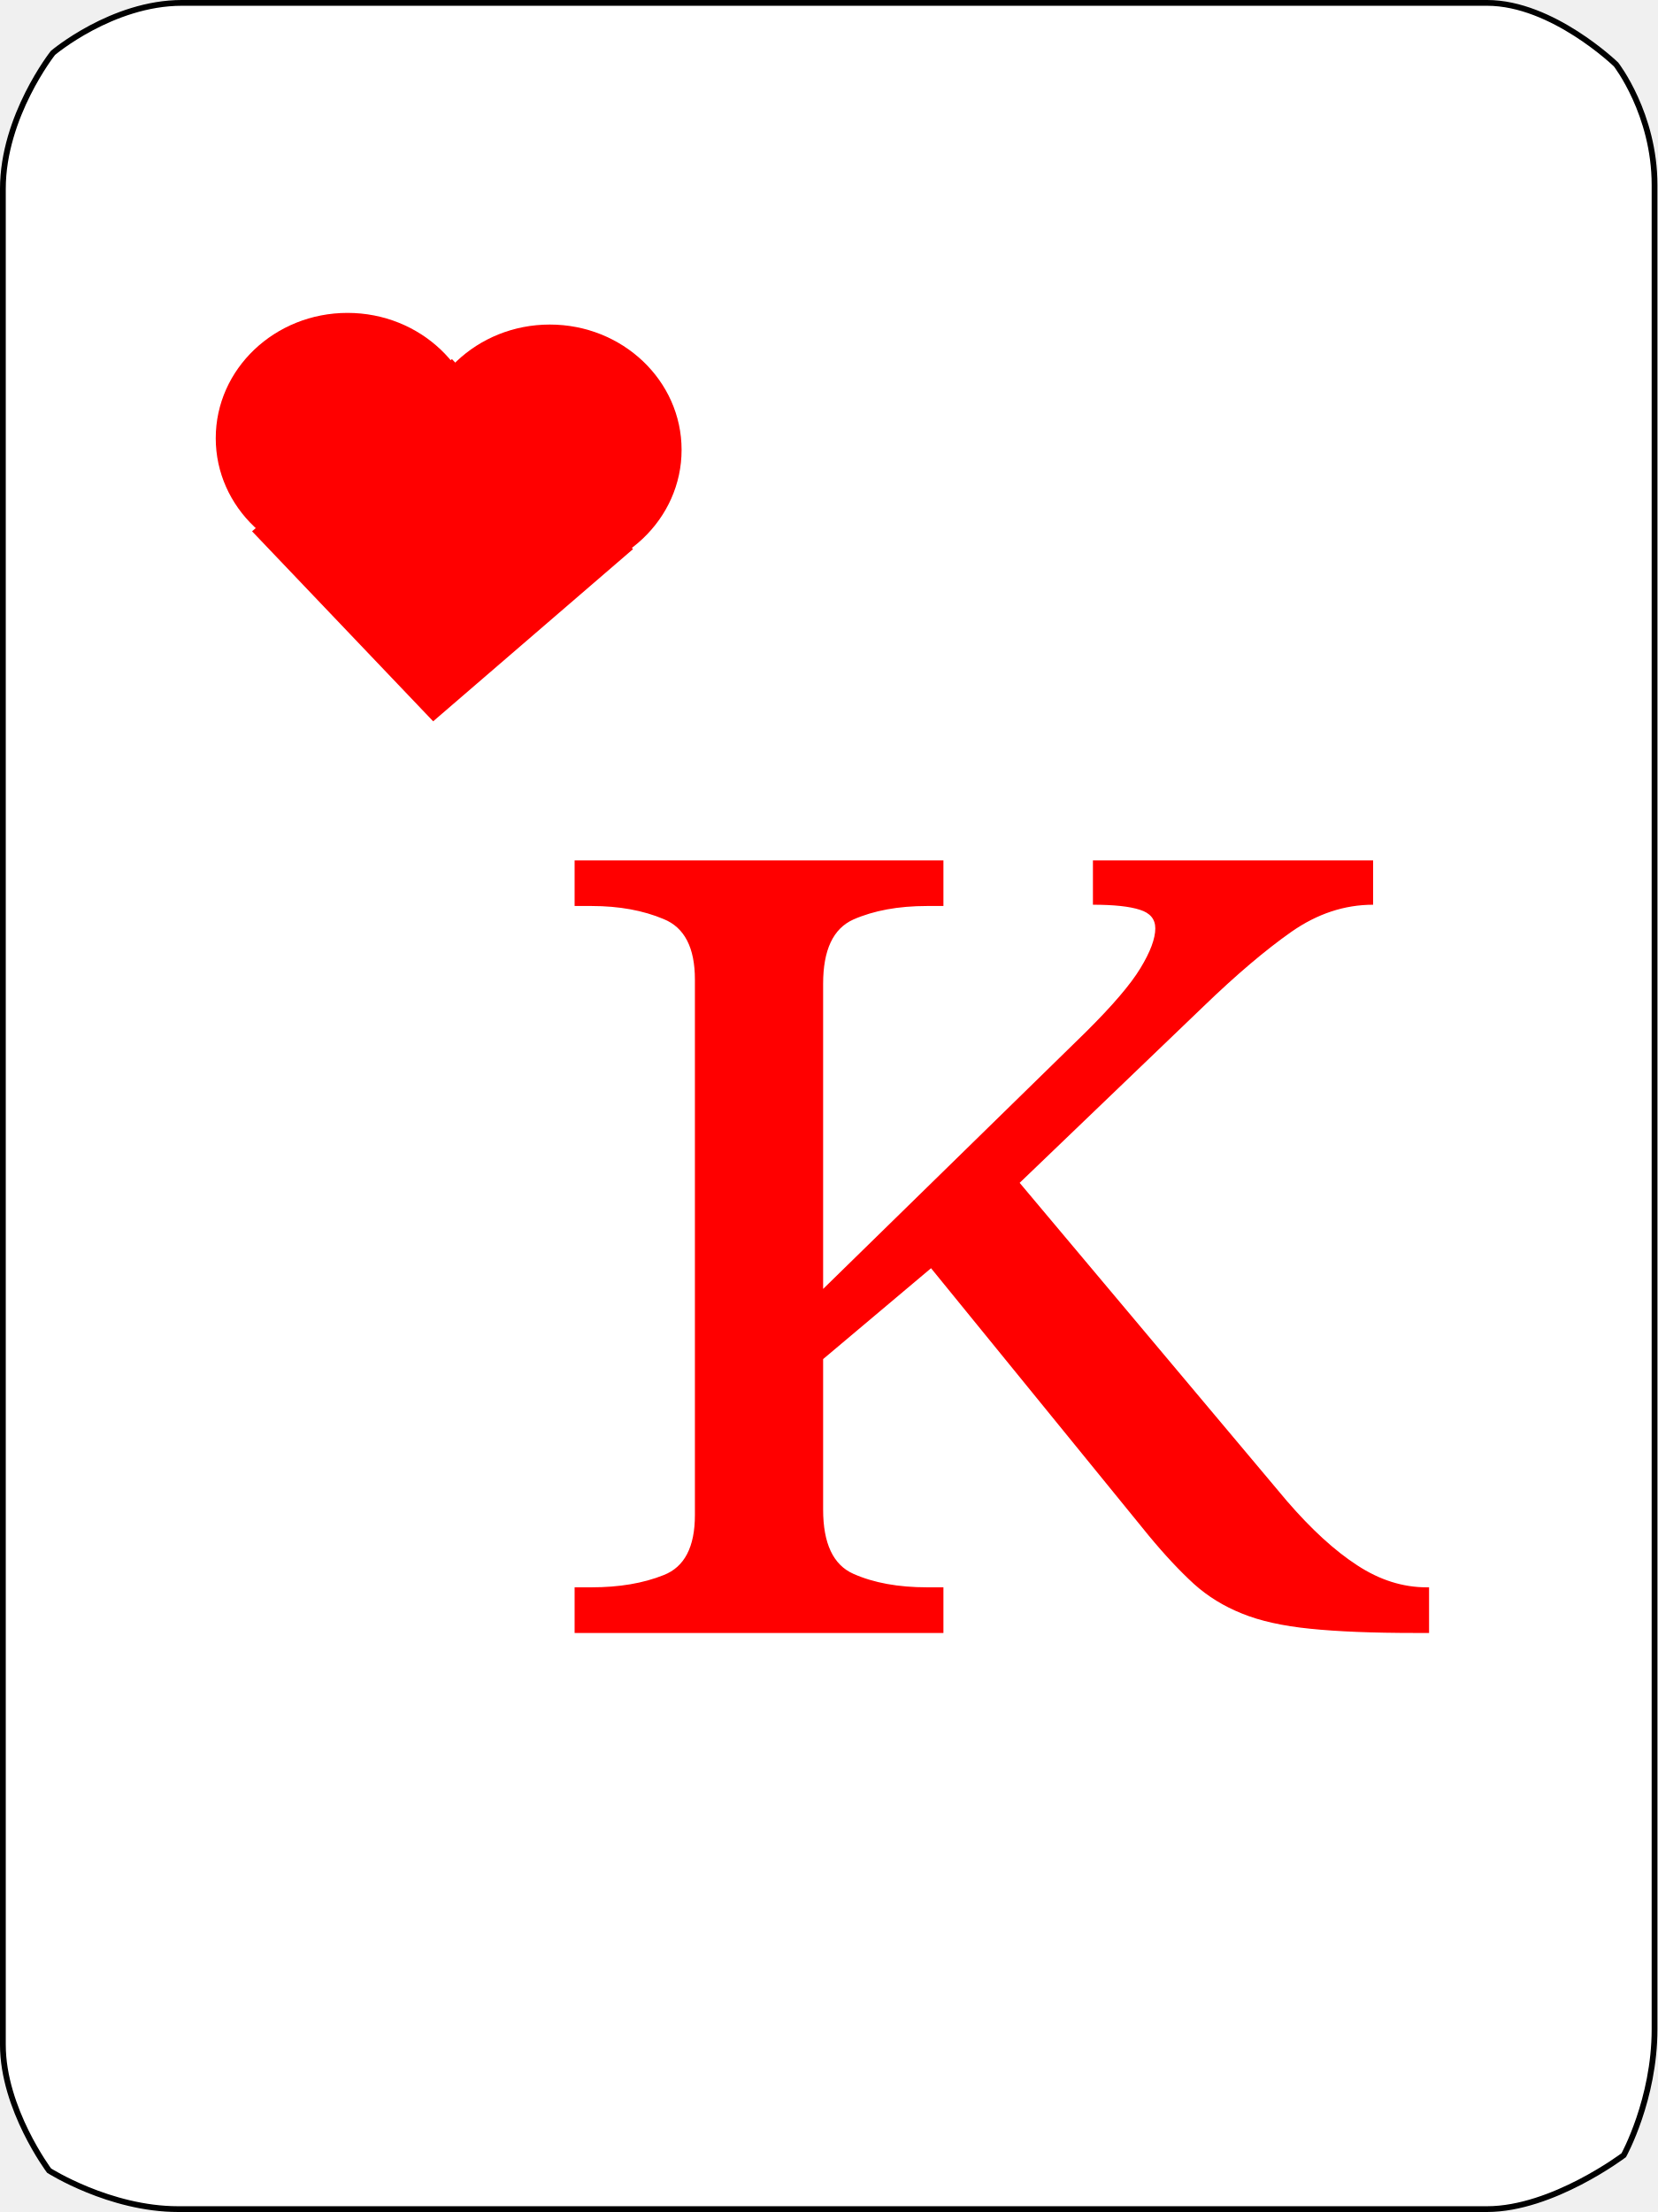
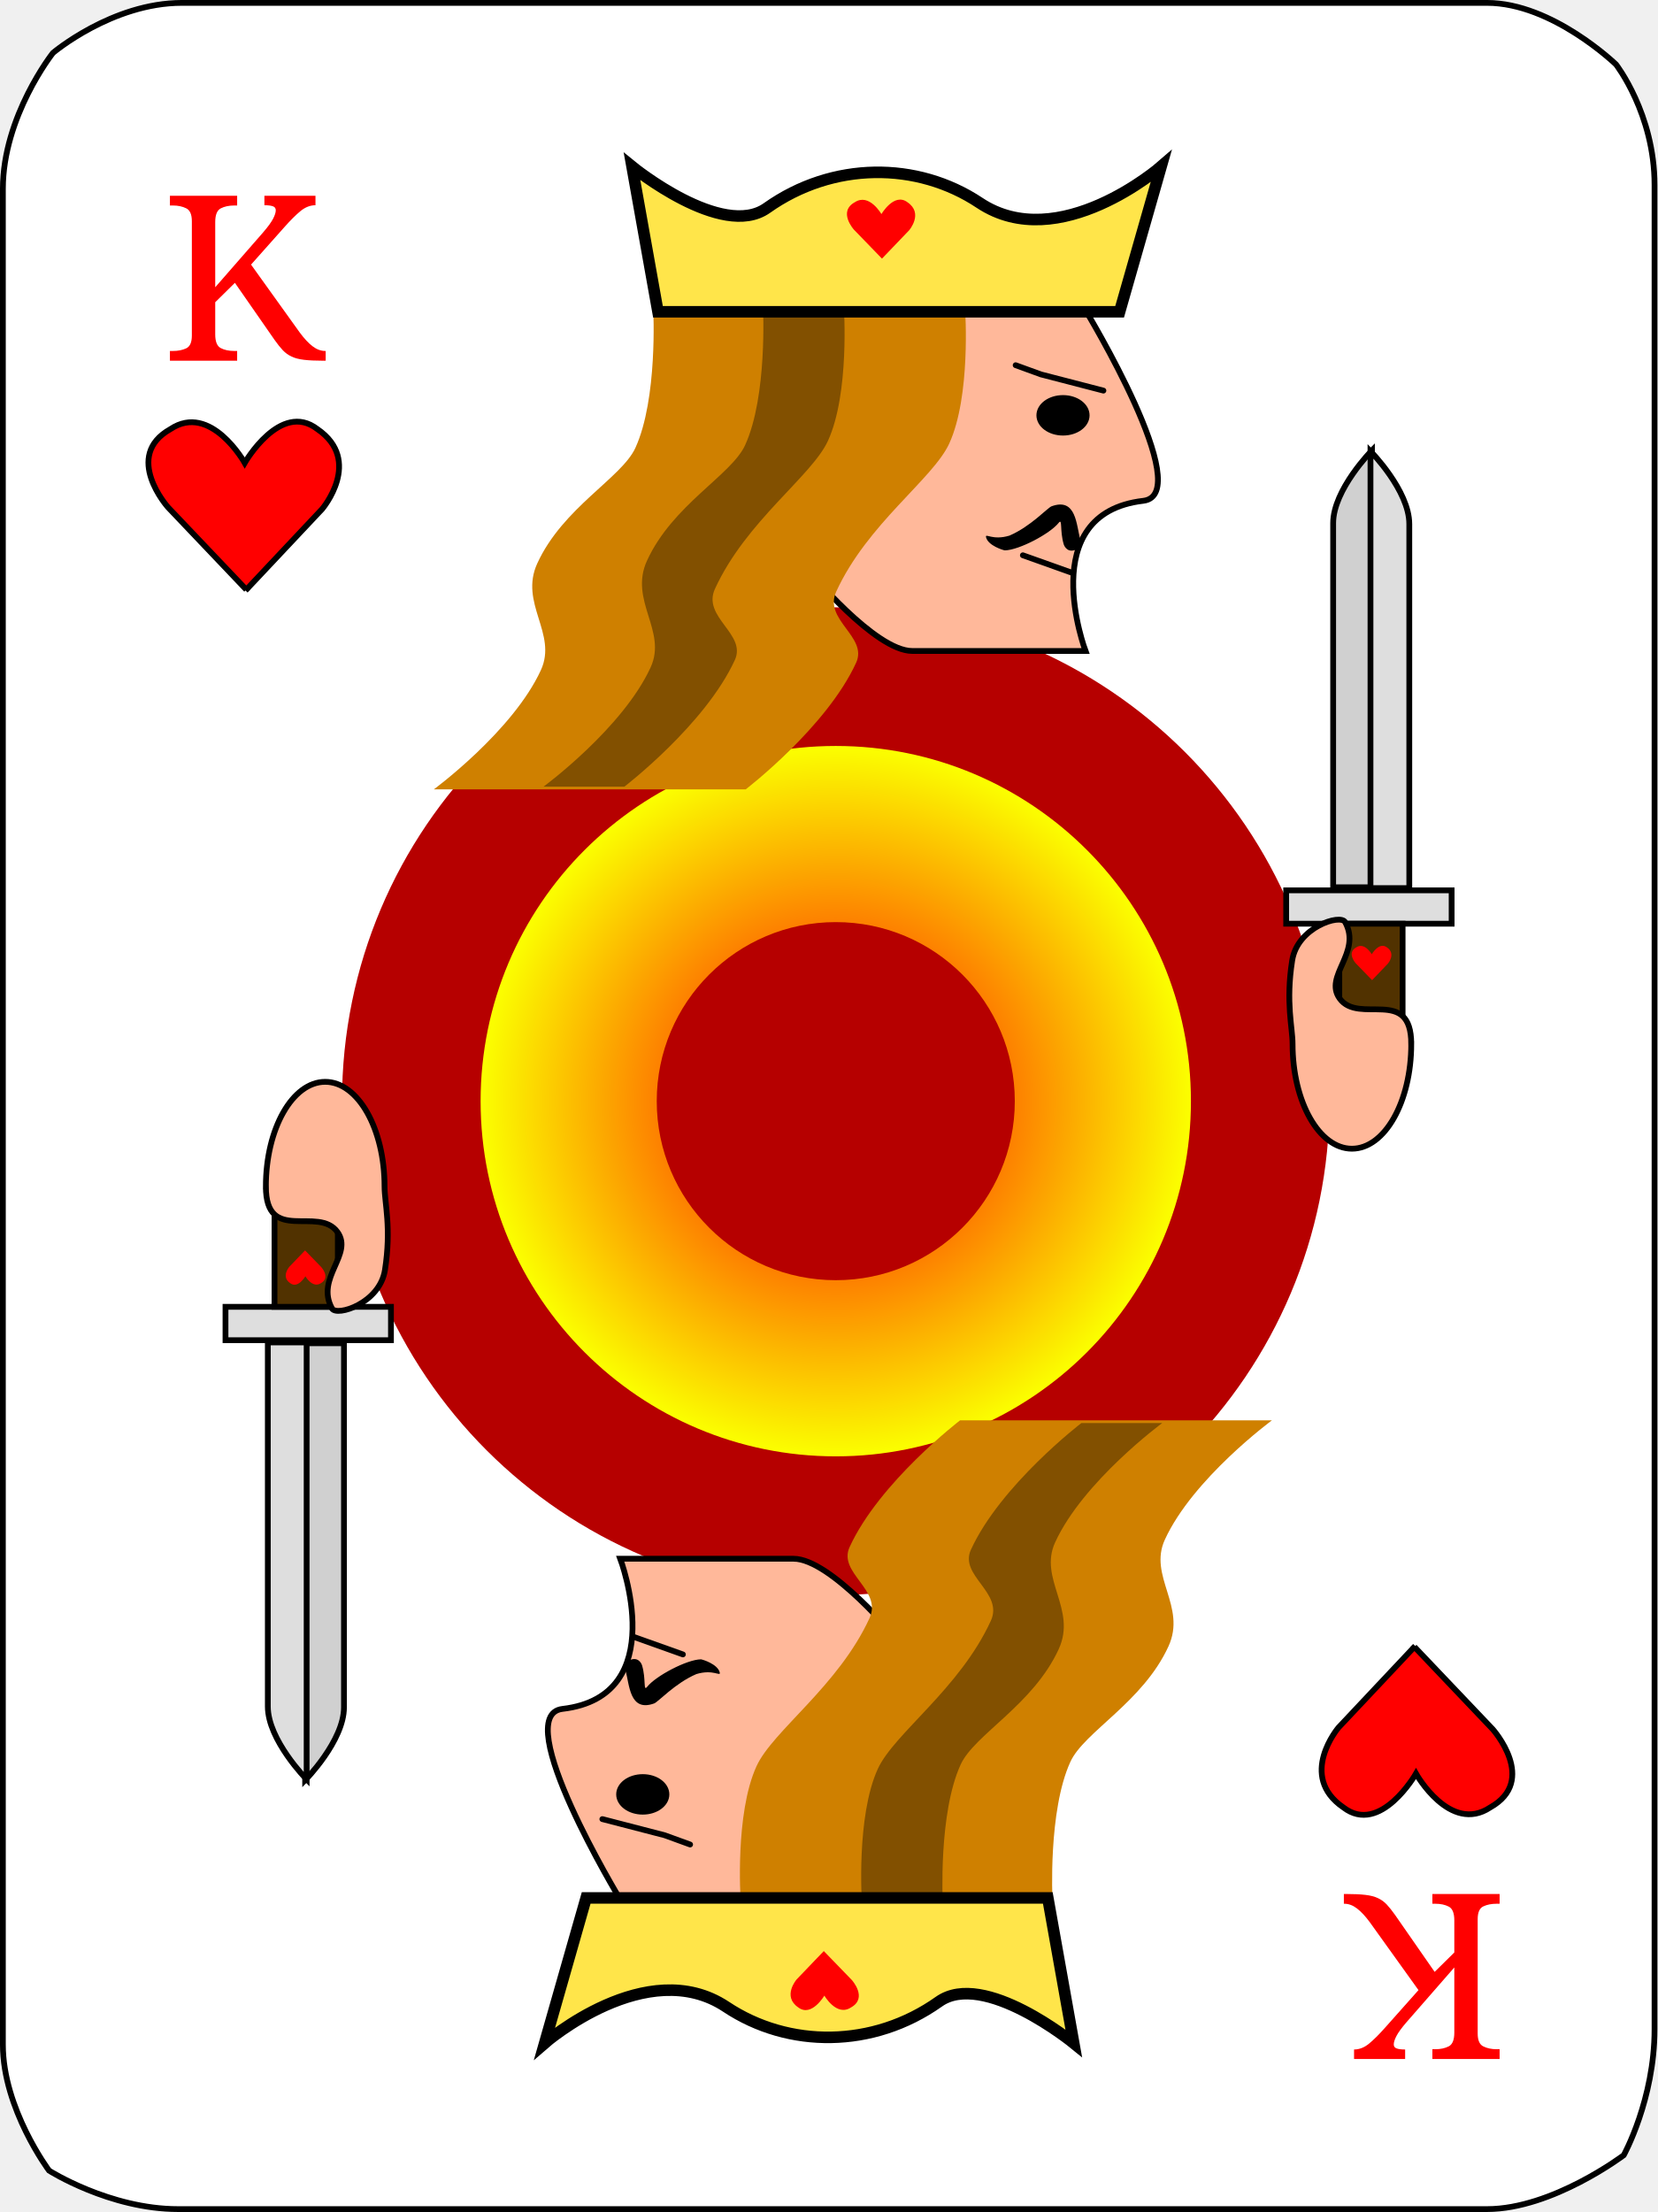
- <svg xmlns="http://www.w3.org/2000/svg" version="1.1" width="143.5" height="191.5">
-   <g transform="translate(-168.3214,-84.17857)">
-     <g data-paper-data="{&quot;isPaintingLayer&quot;:true}" fill-rule="nonzero" stroke-linecap="butt" stroke-linejoin="miter" stroke-miterlimit="10" stroke-dasharray="" stroke-dashoffset="0" style="mix-blend-mode: normal">
-       <path d="M172.571,272.095c0,0 -4,-5.345 -4,-10.9c0,-16.664 0,-97.964 0,-160.667c0,-6.283 4.333,-11.767 4.333,-11.767c0,0 5.118,-4.333 11.167,-4.333c44.1,0 96.024,0 113,0c5.659,0 11.167,5.333 11.167,5.333c0,0 3.333,4.28 3.333,10.433c0,62.312 0,141.441 0,159.667c0,6.075 -2.667,10.9 -2.667,10.9c0,0 -6.175,4.667 -11.833,4.667c-16.976,0 -69.104,0 -113.333,0c-5.919,0 -11.167,-3.333 -11.167,-3.333z" data-paper-data="{&quot;origPos&quot;:null}" fill="#ffffff" stroke="#000000" stroke-width="0.5" />
-       <g data-paper-data="{&quot;origPos&quot;:null}" fill="#ff0000" stroke="none" stroke-width="0">
-         <path d="M205.825,146.625l-15.681,-16.451l17.303,-14.909l15.681,16.451z" data-paper-data="{&quot;origRot&quot;:0,&quot;origPos&quot;:null}" />
-         <path d="M187,122.115c0,-5.991 5.108,-10.848 11.41,-10.848c6.302,0 11.41,4.857 11.41,10.848c0,5.991 -5.108,10.848 -11.41,10.848c-6.302,0 -11.41,-4.857 -11.41,-10.848z" data-paper-data="{&quot;origPos&quot;:null}" />
-         <path d="M204.513,123.124c0,-5.991 5.108,-10.848 11.41,-10.848c6.302,0 11.41,4.857 11.41,10.848c0,5.991 -5.108,10.848 -11.41,10.848c-6.302,0 -11.41,-4.857 -11.41,-10.848z" data-paper-data="{&quot;origPos&quot;:null}" />
-       </g>
-       <text transform="translate(213.9132,225.55) scale(2.7431,2.34182)" font-size="40" xml:space="preserve" data-paper-data="{&quot;origPos&quot;:null}" fill="#ff0000" fill-rule="nonzero" stroke="none" stroke-width="1" stroke-linecap="butt" stroke-linejoin="miter" stroke-miterlimit="10" stroke-dasharray="" stroke-dashoffset="0" font-family="Serif" font-weight="normal" text-anchor="start" style="mix-blend-mode: normal">
+ <svg xmlns="http://www.w3.org/2000/svg" version="1.1" width="143.5" height="191.5" viewBox="0,0,143.5,191.5">
+   <defs>
+     <radialGradient cx="240" cy="179.682" r="30.75" gradientUnits="userSpaceOnUse" id="color-1">
+       <stop offset="0" stop-color="#ff0000" />
+       <stop offset="1" stop-color="#fbff00" />
+     </radialGradient>
+   </defs>
+   <g transform="translate(-167.6395,-84.35176)">
+     <g data-paper-data="{&quot;isPaintingLayer&quot;:true}" fill-rule="nonzero" stroke-linejoin="miter" stroke-miterlimit="10" stroke-dasharray="" stroke-dashoffset="0" style="mix-blend-mode: normal">
+       <path d="M171.889,272.268c0,0 -4,-5.345 -4,-10.9c0,-16.664 0,-97.964 0,-160.667c0,-6.283 4.333,-11.767 4.333,-11.767c0,0 5.118,-4.333 11.167,-4.333c44.1,0 96.024,0 113,0c5.659,0 11.167,5.333 11.167,5.333c0,0 3.333,4.28 3.333,10.433c0,62.312 0,141.441 0,159.667c0,6.075 -2.667,10.9 -2.667,10.9c0,0 -6.175,4.667 -11.833,4.667c-16.976,0 -69.104,0 -113.333,0c-5.919,0 -11.167,-3.333 -11.167,-3.333z" fill="#ffffff" stroke="#000000" stroke-width="0.5" stroke-linecap="butt" />
+       <text transform="translate(181.5938,115.5799) scale(0.5,0.5)" font-size="40" xml:space="preserve" fill="#ff0000" fill-rule="nonzero" stroke="none" stroke-width="1" stroke-linecap="butt" stroke-linejoin="miter" stroke-miterlimit="10" stroke-dasharray="" stroke-dashoffset="0" font-family="Serif" font-weight="normal" text-anchor="start" style="mix-blend-mode: normal">
        <tspan x="0" dy="0">K</tspan>
      </text>
+       <text transform="translate(298.2325,248.3216) rotate(-180) scale(0.5,0.5)" font-size="40" xml:space="preserve" data-paper-data="{&quot;origRot&quot;:-45}" fill="#ff0000" fill-rule="nonzero" stroke="none" stroke-width="1" stroke-linecap="butt" stroke-linejoin="miter" stroke-miterlimit="10" stroke-dasharray="" stroke-dashoffset="0" font-family="Serif" font-weight="normal" text-anchor="start" style="mix-blend-mode: normal">
+         <tspan x="0" dy="0">K</tspan>
+       </text>
+       <path d="M182.188,128.274c0,0 -3.963,-4.434 0.213,-6.776c3.483,-2.322 6.427,2.928 6.427,2.928c0,0 3.086,-5.387 6.287,-2.928c3.977,2.728 0.423,6.915 0.423,6.915l-6.64,7.059l0.07,-0.07z" data-paper-data="{&quot;origRot&quot;:0}" fill="#ff0000" stroke="#000000" stroke-width="0.5" stroke-linecap="butt" />
+       <g stroke="none" stroke-width="0" stroke-linecap="butt">
+         <path d="M197.25,179.682c0,-23.61 19.14,-42.75 42.75,-42.75c23.61,0 42.75,19.14 42.75,42.75c0,23.61 -19.14,42.75 -42.75,42.75c-23.61,0 -42.75,-19.14 -42.75,-42.75z" fill="#b60000" />
+         <path d="M209.25,179.682c0,-16.983 13.767,-30.75 30.75,-30.75c16.983,0 30.75,13.767 30.75,30.75c0,16.983 -13.767,30.75 -30.75,30.75c-16.983,0 -30.75,-13.767 -30.75,-30.75z" fill="url(#color-1)" />
+         <path d="M224.5,179.682c0,-8.56 6.94,-15.5 15.5,-15.5c8.56,0 15.5,6.94 15.5,15.5c0,8.56 -6.94,15.5 -15.5,15.5c-8.56,0 -15.5,-6.94 -15.5,-15.5z" fill="#b60000" />
+       </g>
+       <path d="M296.875,234.051c0,0 3.963,4.434 -0.213,6.776c-3.483,2.322 -6.427,-2.928 -6.427,-2.928c0,0 -3.086,5.387 -6.287,2.928c-3.977,-2.728 -0.423,-6.915 -0.423,-6.915l6.64,-7.059l-0.07,0.07z" data-paper-data="{&quot;origRot&quot;:0}" fill="#ff0000" stroke="#000000" stroke-width="0.5" stroke-linecap="butt" />
+       <g>
+         <path d="M245.34,226.297l-0.5,22.5h-23.5c0,0 -9.659,-15.957 -5,-16.5c9.5,-1.107 5,-13 5,-13c0,0 10.705,0 15,0c3.233,0 9,7 9,7z" fill="#ffb89a" stroke="#000000" stroke-width="0.5" stroke-linecap="butt" />
+         <path d="M277.763,207.315c0,0 -6.851,5.043 -9.273,10.333c-1.448,3.163 1.9,5.772 0.317,9.229c-2.22,4.849 -7.303,7.399 -8.495,10.002c-1.943,4.243 -1.549,11.935 -1.549,11.935h-27c0,0 -0.51,-7.438 1.375,-11.557c1.405,-3.069 7.095,-6.943 9.788,-12.826c1.121,-2.448 -2.758,-3.897 -1.728,-6.147c2.567,-5.607 9.565,-10.97 9.565,-10.97z" fill="#cf8000" stroke="none" stroke-width="0" stroke-linecap="butt" />
+         <path d="M268.263,207.551c0,0 -6.851,5.043 -9.273,10.333c-1.448,3.163 1.9,5.772 0.317,9.229c-2.22,4.849 -7.303,7.399 -8.495,10.002c-1.943,4.243 -1.549,11.935 -1.549,11.935h-7c0,0 -0.51,-7.438 1.375,-11.557c1.405,-3.069 7.095,-6.943 9.788,-12.826c1.121,-2.448 -2.758,-3.897 -1.728,-6.147c2.567,-5.607 9.565,-10.97 9.565,-10.97z" fill="#825000" stroke="none" stroke-width="0" stroke-linecap="butt" />
+         <path d="M221.24,239.697c0,-0.828 0.918,-1.5 2.05,-1.5c1.132,0 2.05,0.672 2.05,1.5c0,0.828 -0.918,1.5 -2.05,1.5c-1.132,0 -2.05,-0.672 -2.05,-1.5z" fill="#000000" stroke="#000000" stroke-width="0.5" stroke-linecap="butt" />
+         <path d="M219.79,241.837l5.4,1.4l2.2,0.8" fill="none" stroke="#000000" stroke-width="0.5" stroke-linecap="round" />
+         <path d="M222.461,226.047l4.304,1.534" fill="none" stroke="#000000" stroke-width="0.5" stroke-linecap="round" />
+         <path d="M229.953,229.144c0.092,0.392 -0.545,-0.311 -2.024,0.138c-1.849,0.794 -3.302,2.414 -3.651,2.541c-2.159,0.782 -2.129,-1.653 -2.488,-2.872c0,0 -0.212,-0.719 0.508,-0.931c0.719,-0.212 0.931,0.508 0.931,0.508c0.359,1.221 0.083,2.308 0.445,1.852c0.734,-0.927 3.408,-2.35 4.65,-2.376c0.137,0.015 1.458,0.411 1.63,1.141z" fill="#000000" stroke="none" stroke-width="0.5" stroke-linecap="butt" />
+         <path d="M258.358,248.661l2.245,12.575c0,0 -7.788,-6.352 -11.676,-3.593c-5.695,4.042 -13.019,4.042 -18.413,0.449c-6.859,-4.569 -15.718,3.144 -15.718,3.144l3.593,-12.575z" fill="#ffe54a" stroke="#000000" stroke-width="1" stroke-linecap="butt" />
+         <path d="M241.388,255.766c0,0 1.418,1.558 -0.076,2.38c-1.247,0.816 -2.3,-1.029 -2.3,-1.029c0,0 -1.105,1.892 -2.25,1.029c-1.423,-0.958 -0.151,-2.429 -0.151,-2.429l2.377,-2.48l-0.025,0.025z" data-paper-data="{&quot;origRot&quot;:0}" fill="#ff0000" stroke="none" stroke-width="0" stroke-linecap="butt" />
+       </g>
+       <g>
+         <path d="M237.623,133.708l0.5,-22.5h23.5c0,0 9.659,15.957 5,16.5c-9.5,1.107 -5,13 -5,13c0,0 -10.705,0 -15,0c-3.233,0 -9,-7 -9,-7z" fill="#ffb89a" stroke="#000000" stroke-width="0.5" stroke-linecap="butt" />
+         <path d="M205.2,152.69c0,0 6.851,-5.043 9.273,-10.333c1.448,-3.163 -1.9,-5.772 -0.317,-9.229c2.22,-4.849 7.303,-7.399 8.495,-10.002c1.943,-4.243 1.549,-11.935 1.549,-11.935h27c0,0 0.51,7.438 -1.375,11.557c-1.405,3.069 -7.095,6.943 -9.788,12.826c-1.121,2.448 2.758,3.897 1.728,6.147c-2.567,5.607 -9.565,10.97 -9.565,10.97z" fill="#cf8000" stroke="none" stroke-width="0" stroke-linecap="butt" />
+         <path d="M214.7,152.453c0,0 6.851,-5.043 9.273,-10.333c1.448,-3.163 -1.9,-5.772 -0.317,-9.229c2.22,-4.849 7.303,-7.399 8.495,-10.002c1.943,-4.243 1.549,-11.935 1.549,-11.935h7c0,0 0.51,7.438 -1.375,11.557c-1.405,3.069 -7.095,6.943 -9.788,12.826c-1.121,2.448 2.758,3.897 1.728,6.147c-2.567,5.607 -9.565,10.97 -9.565,10.97z" fill="#825000" stroke="none" stroke-width="0" stroke-linecap="butt" />
+         <path d="M261.723,120.308c0,0.828 -0.918,1.5 -2.05,1.5c-1.132,0 -2.05,-0.672 -2.05,-1.5c0,-0.828 0.918,-1.5 2.05,-1.5c1.132,0 2.05,0.672 2.05,1.5z" fill="#000000" stroke="#000000" stroke-width="0.5" stroke-linecap="butt" />
+         <path d="M263.173,118.168l-5.4,-1.4l-2.2,-0.8" fill="none" stroke="#000000" stroke-width="0.5" stroke-linecap="round" />
+         <path d="M260.503,133.958l-4.304,-1.534" fill="none" stroke="#000000" stroke-width="0.5" stroke-linecap="round" />
+         <path d="M253.011,130.86c-0.092,-0.392 0.545,0.311 2.024,-0.138c1.849,-0.794 3.302,-2.414 3.651,-2.541c2.159,-0.782 2.129,1.653 2.488,2.872c0,0 0.212,0.719 -0.508,0.931c-0.719,0.212 -0.931,-0.508 -0.931,-0.508c-0.359,-1.221 -0.083,-2.308 -0.445,-1.852c-0.734,0.927 -3.408,2.35 -4.65,2.376c-0.137,-0.015 -1.458,-0.411 -1.63,-1.141z" fill="#000000" stroke="none" stroke-width="0.5" stroke-linecap="butt" />
+         <path d="M224.606,111.343l-2.245,-12.575c0,0 7.788,6.352 11.676,3.593c5.695,-4.042 13.019,-4.042 18.413,-0.449c6.859,4.569 15.718,-3.144 15.718,-3.144l-3.593,12.575z" fill="#ffe54a" stroke="#000000" stroke-width="1" stroke-linecap="butt" />
+         <path d="M241.576,104.238c0,0 -1.418,-1.558 0.076,-2.38c1.247,-0.816 2.3,1.029 2.3,1.029c0,0 1.105,-1.892 2.25,-1.029c1.423,0.958 0.151,2.429 0.151,2.429l-2.377,2.48l0.025,-0.025z" data-paper-data="{&quot;origRot&quot;:0}" fill="#ff0000" stroke="none" stroke-width="0" stroke-linecap="butt" />
+       </g>
+       <g stroke-linecap="butt">
+         <g>
+           <path d="M283.063,161.168c0,0 0,-25.028 0,-31.521c0,-2.904 3.36,-6.304 3.36,-6.304v37.825z" fill="#d0d0d0" stroke="#000000" stroke-width="0.5" />
+           <path d="M286.295,161.24v-37.825c0,0 3.36,3.4 3.36,6.304c0,6.494 0,31.521 0,31.521z" data-paper-data="{&quot;index&quot;:null}" fill="#dedede" stroke="#000000" stroke-width="0.5" />
+           <path d="M278.996,164.32v-2.889h14.325v2.889z" fill="#dedede" stroke="#000000" stroke-width="0.5" />
+           <path d="M283.594,176.929v-12.608h5.482v12.608z" fill="#513200" stroke="#000000" stroke-width="0.5" />
+           <path d="M285.022,167.75c0,0 -0.825,-0.906 0.044,-1.384c0.725,-0.474 1.338,0.598 1.338,0.598c0,0 0.642,-1.101 1.309,-0.598c0.828,0.557 0.088,1.413 0.088,1.413l-1.382,1.442l0.015,-0.014z" data-paper-data="{&quot;origRot&quot;:0}" fill="#ff0000" stroke="none" stroke-width="0" />
+         </g>
+         <path d="M289.825,174.732c0,5.007 -2.3,9.066 -5.138,9.066c-2.837,0 -5.138,-4.059 -5.138,-9.066c0,-1.421 -0.609,-3.58 -0.033,-7.234c0.454,-2.879 4.181,-4.05 4.585,-3.316c1.457,2.646 -1.874,4.667 -0.476,6.612c1.656,2.304 6.199,-1.07 6.199,3.938z" fill="#ffb89a" stroke="#000000" stroke-width="0.5" />
+         <g>
+           <path d="M197.42,200.64c0,0 0,25.028 0,31.521c0,2.904 -3.36,6.304 -3.36,6.304v-37.825z" fill="#d0d0d0" stroke="#000000" stroke-width="0.5" />
+           <path d="M194.188,200.569v37.825c0,0 -3.36,-3.4 -3.36,-6.304c0,-6.494 0,-31.521 0,-31.521z" data-paper-data="{&quot;index&quot;:null}" fill="#dedede" stroke="#000000" stroke-width="0.5" />
+           <path d="M201.488,197.488v2.889h-14.325v-2.889z" fill="#dedede" stroke="#000000" stroke-width="0.5" />
+           <path d="M196.889,184.88v12.608h-5.482v-12.608z" fill="#513200" stroke="#000000" stroke-width="0.5" />
+           <path d="M195.462,194.059c0,0 0.825,0.906 -0.044,1.384c-0.725,0.474 -1.338,-0.598 -1.338,-0.598c0,0 -0.642,1.101 -1.309,0.598c-0.828,-0.557 -0.088,-1.413 -0.088,-1.413l1.382,-1.442l-0.015,0.014z" data-paper-data="{&quot;origRot&quot;:0}" fill="#ff0000" stroke="none" stroke-width="0" />
+         </g>
+         <path d="M190.658,187.076c0,-5.007 2.3,-9.066 5.138,-9.066c2.837,0 5.138,4.059 5.138,9.066c0,1.421 0.609,3.58 0.033,7.234c-0.454,2.879 -4.181,4.05 -4.585,3.316c-1.457,-2.646 1.874,-4.667 0.476,-6.612c-1.656,-2.304 -6.199,1.07 -6.199,-3.938z" fill="#ffb89a" stroke="#000000" stroke-width="0.5" />
+       </g>
    </g>
  </g>
</svg>
